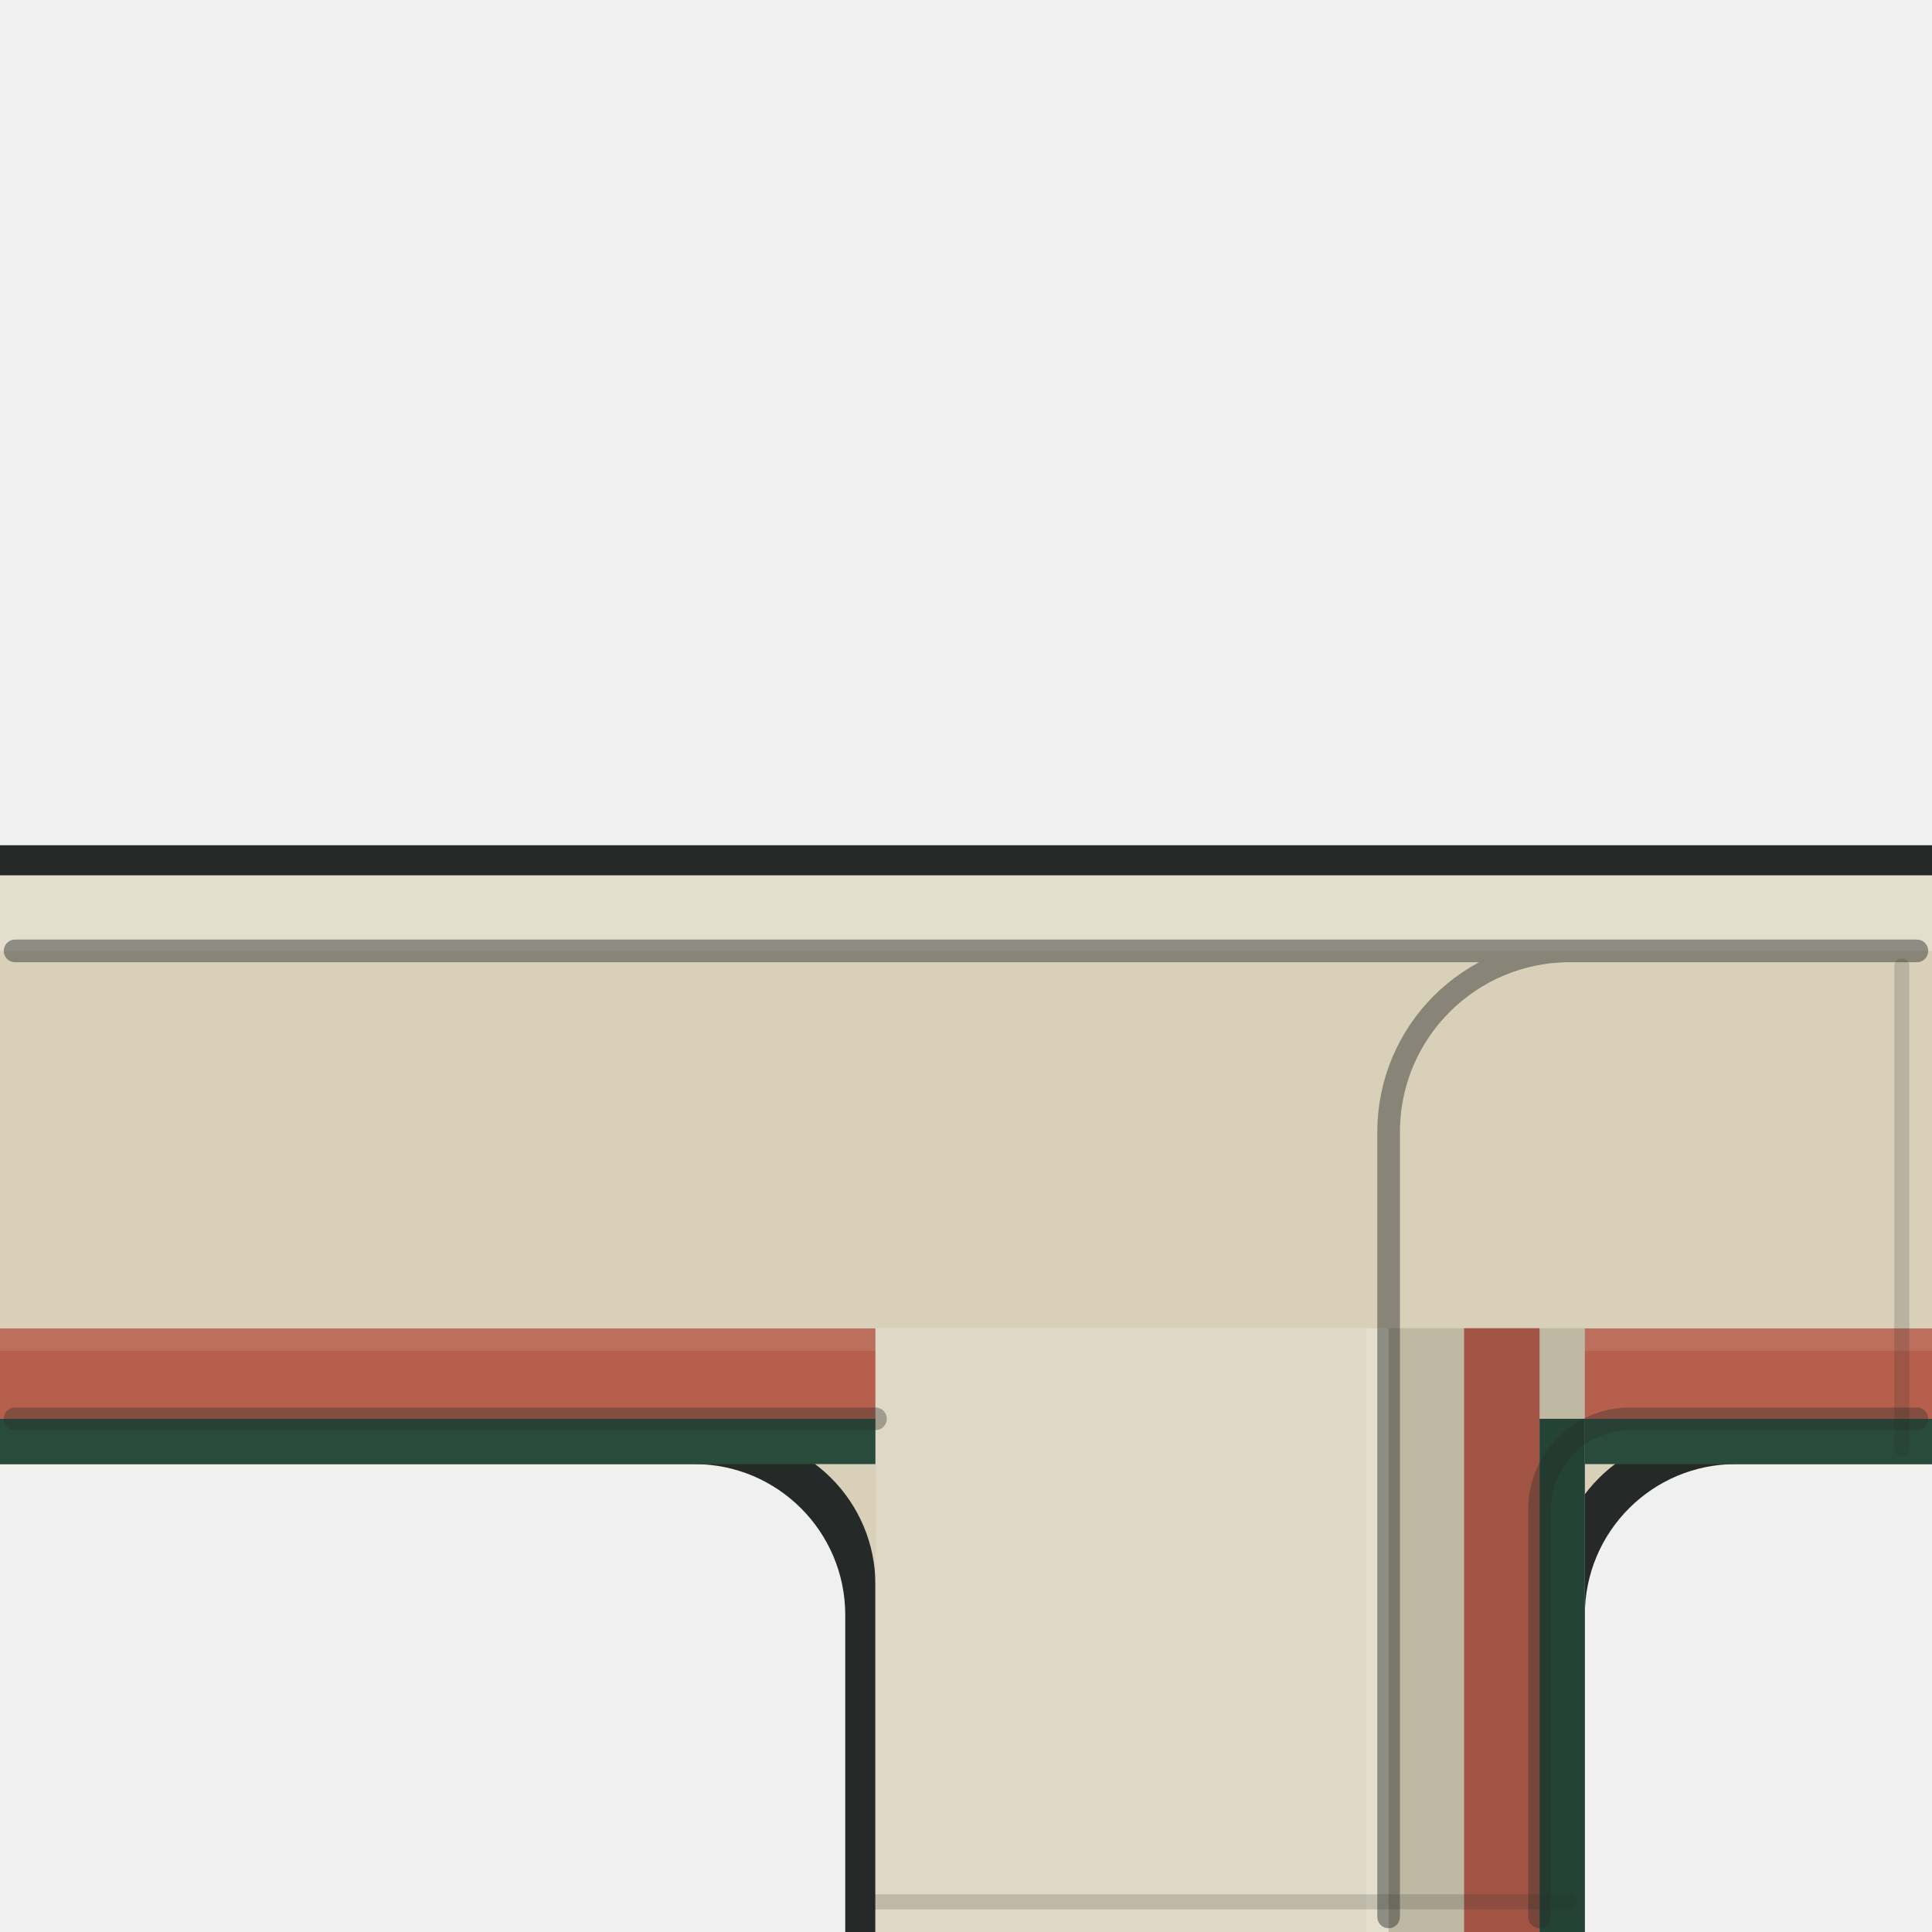
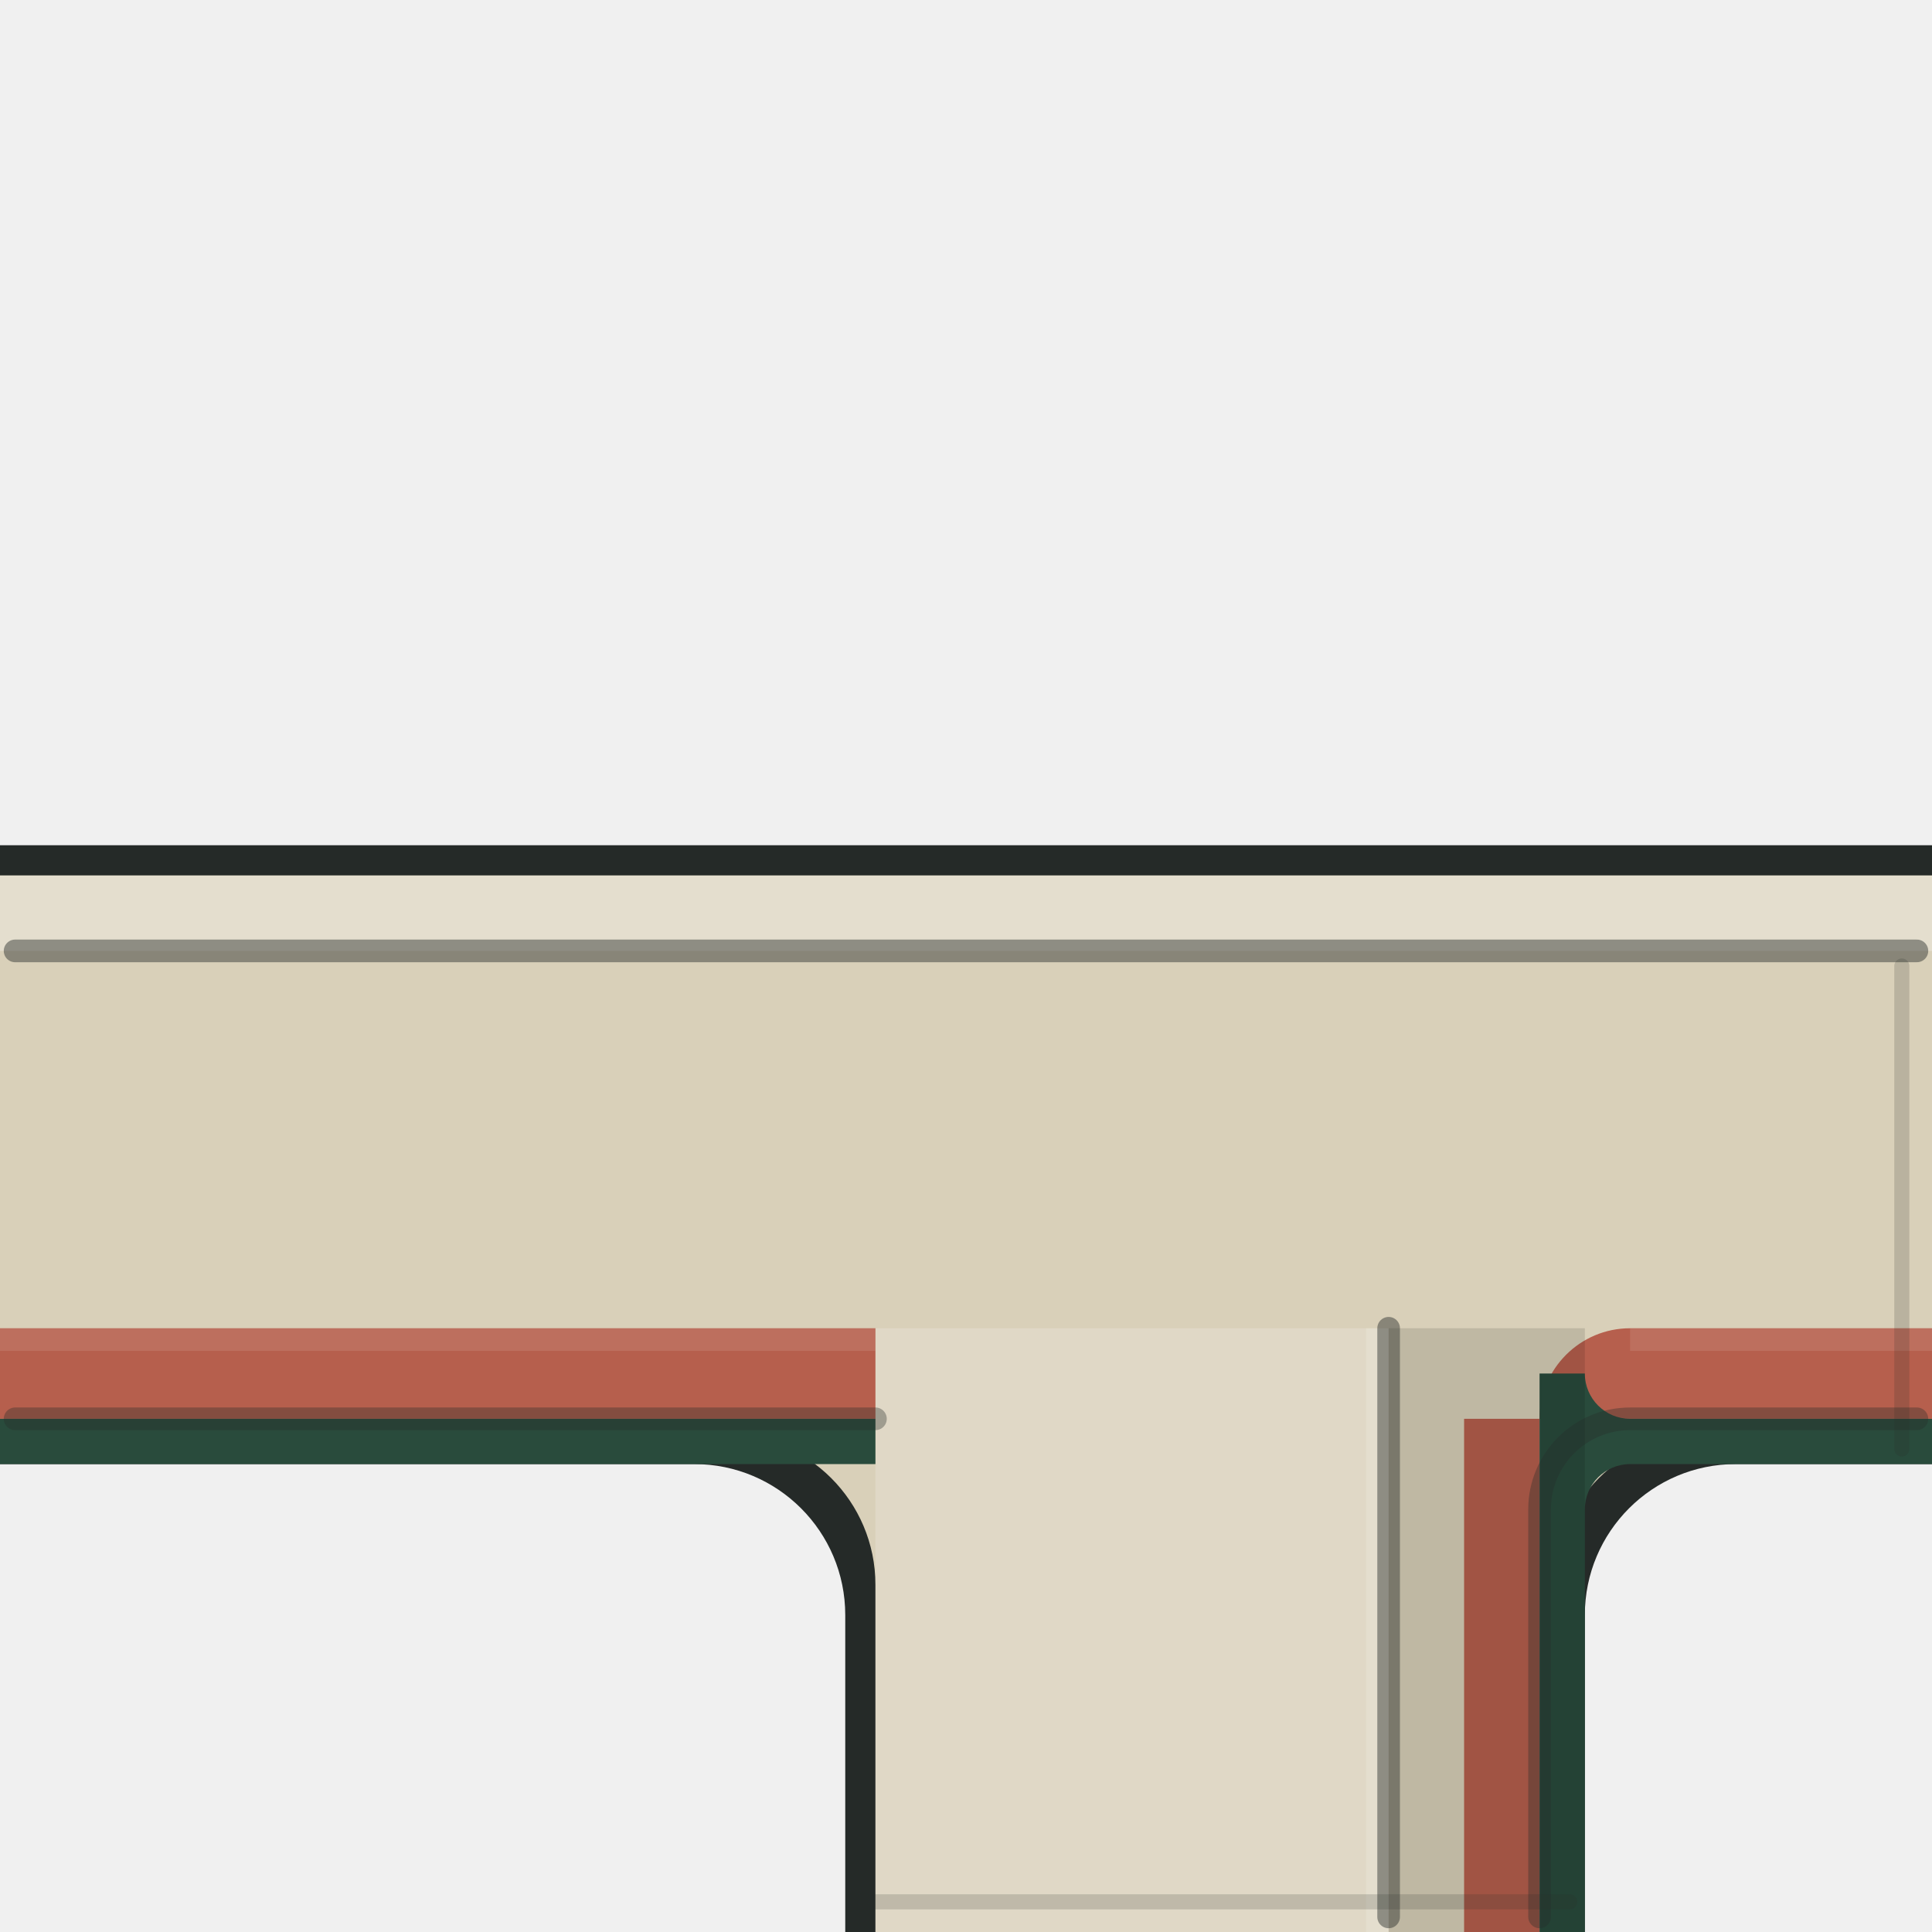
<svg xmlns="http://www.w3.org/2000/svg" viewBox="0 0 128 128" width="128" height="128">
  <g id="detail/upper">
    <path id="upper-contour" d="M0 56H128V97H115A10 10 0 0 0 105 107V128H56V107A10 10 0 0 0 46 97H0Z" fill="#252A28" />
    <path id="upper-shell" d="M0 58H128V95H113A10 10 0 0 0 103 105V128H58V105A10 10 0 0 0 48 95H0Z" fill="#D9D0B9" />
-     <path id="upper-horizontal-coral-band" d="M0 88H128V94H0Z" fill="#B65F4D" />
-     <path id="upper-horizontal-band-light" d="M0 88H128V89.5H0Z" fill="#FFFFFF" opacity="0.10" />
-     <path id="upper-horizontal-green-handoff" d="M0 94H128V97H0Z" fill="#294B3C" />
-     <path id="upper-cream-bridge" d="M0 58H128V88H105V128H58V88H0Z" fill="#D9D0B9" />
-     <path id="upper-reveal-light" d="M0 58H128V63H0Z" fill="#FFFFFF" opacity="0.30" />
    <path id="upper-plane-light" d="M58 88H90.5V128H58Z" fill="#FFFFFF" opacity="0.18" />
    <path id="upper-arris-lip" d="M90.5 88H92V128H90.5Z" fill="#FFFFFF" opacity="0.30" />
-     <path id="upper-branch-coral-band" d="M97 88H102V128H97Z" fill="#B65F4D" />
-     <path id="upper-branch-green-handoff" d="M102 94H105V128H102Z" fill="#294B3C" />
+     <path id="upper-coral-band" d="M0 88H58V94H0Z M97 128V94H128V88H108A6 6 0 0 0 102 94V128Z" fill="#B65F4D" />
+     <path id="upper-band-light" d="M0 88H58V89.5H0Z M108 88H128V89.5H108Z" fill="#FFFFFF" opacity="0.10" />
+     <path id="upper-green-handoff" d="M0 94H58V97H0Z M102 91H105A3 3 0 0 0 108 94H128V97H108A3 3 0 0 0 105 100V128H102Z" fill="#294B3C" />
    <path id="upper-face-shade" d="M92 88H105V128H92Z" fill="#000000" opacity="0.12" />
-     <path id="upper-arris-seam" d="M1 63H127 M104 63A12 12 0 0 0 92 75V127" fill="none" stroke="#252A28" stroke-width="1.5" stroke-linecap="round" stroke-linejoin="round" opacity="0.45" />
+     <path id="upper-reveal-light" d="M0 58H128V63H0Z" fill="#FFFFFF" opacity="0.30" />
+     <path id="upper-arris-seam" d="M1 63H127 M92 88V127" fill="none" stroke="#252A28" stroke-width="1.5" stroke-linecap="round" stroke-linejoin="round" opacity="0.45" />
    <path id="upper-band-seam" d="M1 94H58 M127 94H108A6 6 0 0 0 102 100V127" fill="none" stroke="#252A28" stroke-width="1.5" stroke-linecap="round" stroke-linejoin="round" opacity="0.35" />
    <path id="upper-boundary-seam" d="M126 64V96" fill="none" stroke="#252A28" stroke-width="1" stroke-linecap="round" stroke-linejoin="round" opacity="0.18" />
    <path id="upper-south-service-seam" d="M58 126H104" fill="none" stroke="#252A28" stroke-width="1" stroke-linecap="round" stroke-linejoin="round" opacity="0.18" />
  </g>
</svg>
